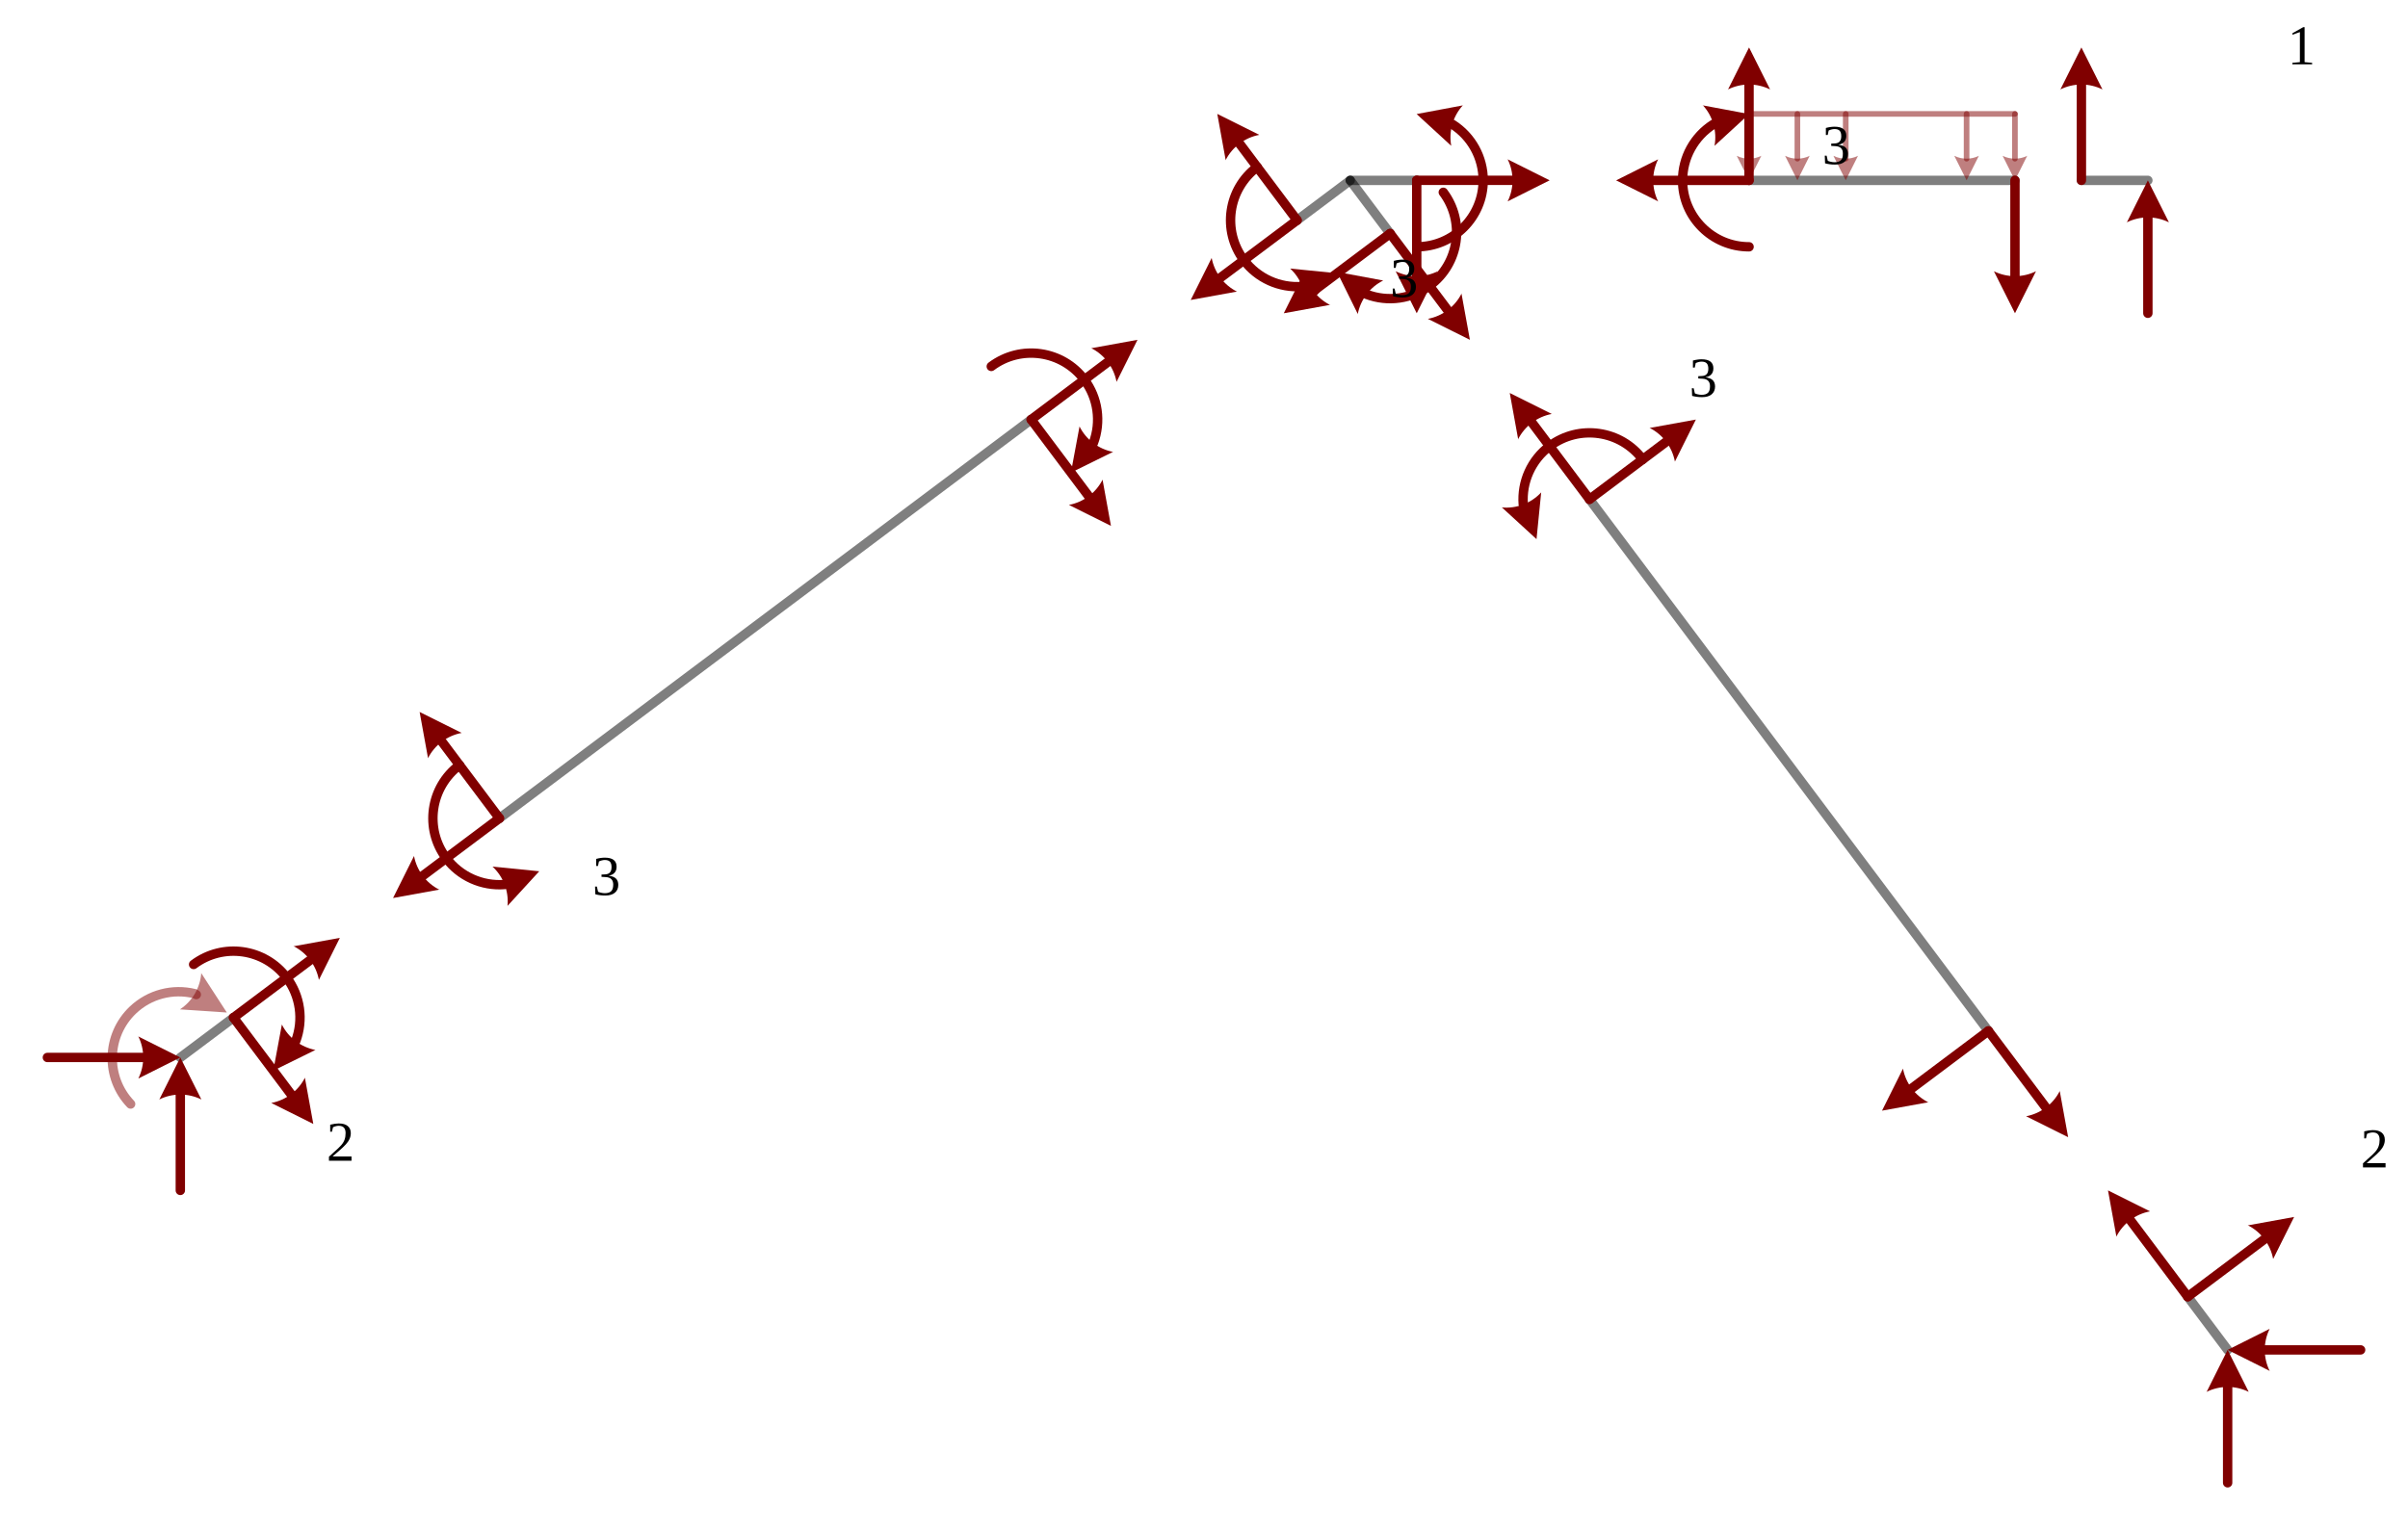
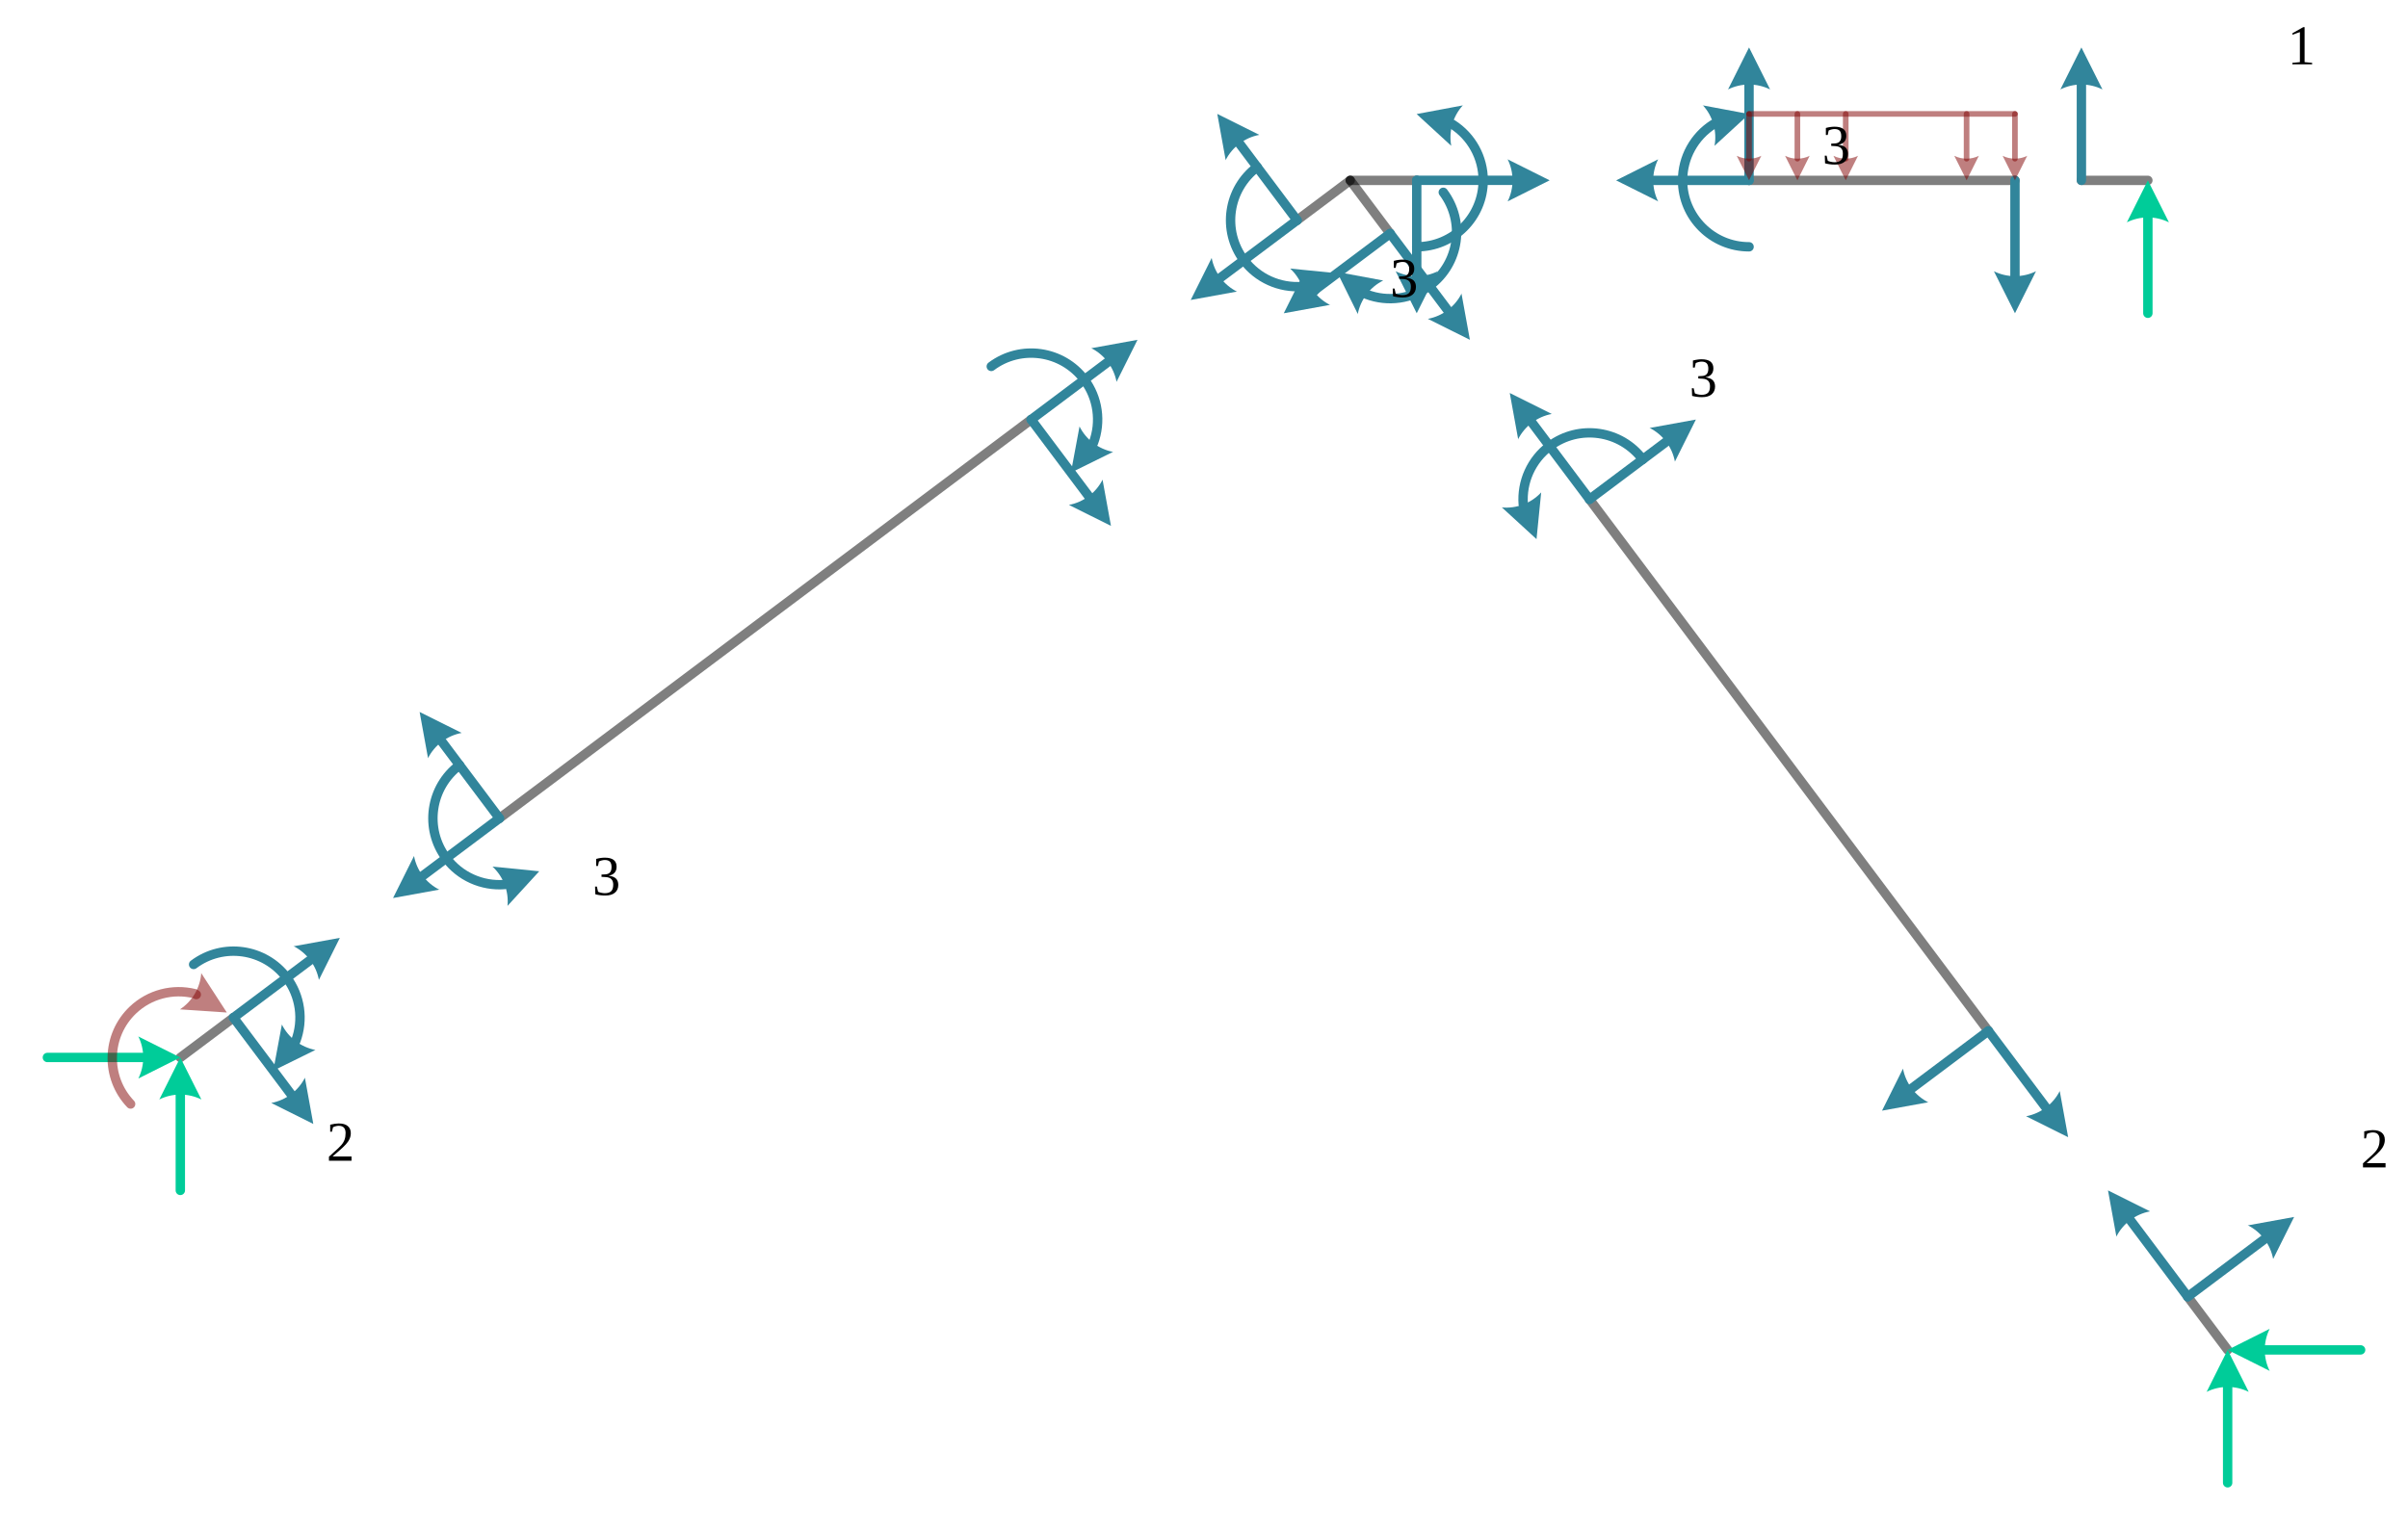
- <svg xmlns="http://www.w3.org/2000/svg" xmlns:ns1="http://schemas.microsoft.com/visio/2003/SVGExtensions/" xmlns:xlink="http://www.w3.org/1999/xlink" width="7.131in" height="4.533in" viewBox="0 0 513.442 326.356" xml:space="preserve" color-interpolation-filters="sRGB" class="st12">
+ <svg xmlns="http://www.w3.org/2000/svg" xmlns:ns1="http://schemas.microsoft.com/visio/2003/SVGExtensions/" xmlns:xlink="http://www.w3.org/1999/xlink" width="7.131in" height="4.533in" viewBox="0 0 513.442 326.356" xml:space="preserve" color-interpolation-filters="sRGB" class="st14">
  <ns1:documentProperties ns1:langID="1043" ns1:metric="true" ns1:viewMarkup="false" />
  <style type="text/css">
	
		.st1 {fill:none;stroke:none;stroke-linecap:round;stroke-linejoin:round;stroke-width:0.75}
		.st2 {fill:#000000;font-family:Times New Roman;font-size:1em}
		.st3 {stroke:#000000;stroke-linecap:round;stroke-linejoin:round;stroke-opacity:0.5;stroke-width:2}
- 		.st4 {marker-start:url(#mrkr5-36);stroke:#800000;stroke-linecap:round;stroke-linejoin:round;stroke-width:2}
- 		.st5 {fill:#800000;fill-opacity:1;stroke:#800000;stroke-opacity:1;stroke-width:0.442}
- 		.st6 {marker-end:url(#mrkr5-122);stroke:#800000;stroke-linecap:round;stroke-linejoin:round;stroke-width:2}
- 		.st7 {marker-end:url(#mrkr5-195);stroke:#800000;stroke-linecap:round;stroke-linejoin:round;stroke-opacity:0.5;stroke-width:1.2}
- 		.st8 {fill:#800000;fill-opacity:0.5;stroke:#800000;stroke-opacity:0.5;stroke-width:0.455}
- 		.st9 {stroke:#800000;stroke-linecap:round;stroke-linejoin:round;stroke-opacity:0.5;stroke-width:1.2}
- 		.st10 {marker-end:url(#mrkr5-224);stroke:#800000;stroke-linecap:round;stroke-linejoin:round;stroke-opacity:0.5;stroke-width:2}
- 		.st11 {fill:#800000;fill-opacity:0.5;stroke:#800000;stroke-opacity:0.5;stroke-width:0.442}
- 		.st12 {fill:none;fill-rule:evenodd;font-size:12px;overflow:visible;stroke-linecap:square;stroke-miterlimit:3}
+ 		.st4 {marker-start:url(#mrkr5-36);stroke:#00cc99;stroke-linecap:round;stroke-linejoin:round;stroke-width:2}
+ 		.st5 {fill:#00cc99;fill-opacity:1;stroke:#00cc99;stroke-opacity:1;stroke-width:0.442}
+ 		.st6 {marker-start:url(#mrkr5-42);stroke:#31859b;stroke-linecap:round;stroke-linejoin:round;stroke-width:2}
+ 		.st7 {fill:#31859b;fill-opacity:1;stroke:#31859b;stroke-opacity:1;stroke-width:0.442}
+ 		.st8 {marker-end:url(#mrkr5-123);stroke:#31859b;stroke-linecap:round;stroke-linejoin:round;stroke-width:2}
+ 		.st9 {marker-end:url(#mrkr5-196);stroke:#800000;stroke-linecap:round;stroke-linejoin:round;stroke-opacity:0.5;stroke-width:1.2}
+ 		.st10 {fill:#800000;fill-opacity:0.5;stroke:#800000;stroke-opacity:0.5;stroke-width:0.455}
+ 		.st11 {stroke:#800000;stroke-linecap:round;stroke-linejoin:round;stroke-opacity:0.5;stroke-width:1.2}
+ 		.st12 {marker-end:url(#mrkr5-225);stroke:#800000;stroke-linecap:round;stroke-linejoin:round;stroke-opacity:0.5;stroke-width:2}
+ 		.st13 {fill:#800000;fill-opacity:0.5;stroke:#800000;stroke-opacity:0.5;stroke-width:0.442}
+ 		.st14 {fill:none;fill-rule:evenodd;font-size:12px;overflow:visible;stroke-linecap:square;stroke-miterlimit:3}
	
	</style>
  <defs id="Markers">
    <g id="lend5">
      <path d="M 2 1 L 0 0 L 1.981 -0.993 C 1.672 -0.365 1.673 0.373 1.985 1 " style="stroke:none" />
    </g>
    <marker id="mrkr5-36" class="st5" ns1:arrowType="5" ns1:arrowSize="2" ns1:setback="3.775" refX="3.775" orient="auto" markerUnits="strokeWidth" overflow="visible">
      <use xlink:href="#lend5" transform="scale(2.26) " />
    </marker>
-     <marker id="mrkr5-122" class="st5" ns1:arrowType="5" ns1:arrowSize="2" ns1:setback="3.775" refX="-3.775" orient="auto" markerUnits="strokeWidth" overflow="visible">
+     <marker id="mrkr5-42" class="st7" ns1:arrowType="5" ns1:arrowSize="2" ns1:setback="3.775" refX="3.775" orient="auto" markerUnits="strokeWidth" overflow="visible">
+       <use xlink:href="#lend5" transform="scale(2.26) " />
+     </marker>
+     <marker id="mrkr5-123" class="st7" ns1:arrowType="5" ns1:arrowSize="2" ns1:setback="3.775" refX="-3.775" orient="auto" markerUnits="strokeWidth" overflow="visible">
      <use xlink:href="#lend5" transform="scale(-2.26,-2.26) " />
    </marker>
-     <marker id="mrkr5-195" class="st8" ns1:arrowType="5" ns1:arrowSize="0" ns1:setback="3.85" refX="-3.85" orient="auto" markerUnits="strokeWidth" overflow="visible">
+     <marker id="mrkr5-196" class="st10" ns1:arrowType="5" ns1:arrowSize="0" ns1:setback="3.85" refX="-3.85" orient="auto" markerUnits="strokeWidth" overflow="visible">
      <use xlink:href="#lend5" transform="scale(-2.2,-2.2) " />
    </marker>
-     <marker id="mrkr5-224" class="st11" ns1:arrowType="5" ns1:arrowSize="2" ns1:setback="3.775" refX="-3.775" orient="auto" markerUnits="strokeWidth" overflow="visible">
+     <marker id="mrkr5-225" class="st13" ns1:arrowType="5" ns1:arrowSize="2" ns1:setback="3.775" refX="-3.775" orient="auto" markerUnits="strokeWidth" overflow="visible">
      <use xlink:href="#lend5" transform="scale(-2.26,-2.26) " />
    </marker>
  </defs>
  <g ns1:mID="0" ns1:index="1" ns1:groupContext="foregroundPage">
    <ns1:pageProperties ns1:drawingScale="0.0393701" ns1:pageScale="0.0393701" ns1:drawingUnits="24" ns1:shadowOffsetX="8.50394" ns1:shadowOffsetY="-8.50394" />
-     <g id="shape2586-1" ns1:mID="2586" ns1:groupContext="shape" transform="translate(4.43774,-75.3039)">
+     <g id="shape382-1" ns1:mID="382" ns1:groupContext="shape" transform="translate(4.43774,-75.3039)">
      <ns1:textBlock ns1:margins="rect(4,4,4,4)" ns1:tabSpace="42.5197" />
      <ns1:textRect cx="14.173" cy="319.269" width="28.35" height="14.173" />
      <rect x="0" y="312.183" width="28.346" height="14.173" class="st1" />
      <text x="11.17" y="322.87" class="st2" ns1:langID="1043">
        <ns1:paragraph ns1:horizAlign="1" />
        <ns1:tabList />2</text>
    </g>
-     <g id="shape2646-4" ns1:mID="2646" ns1:groupContext="shape" transform="translate(80.7503,-214.127) rotate(-36.8699)">
-       <path d="M0 326.36 L14.17 326.36" class="st3" />
-     </g>
-     <g id="shape2647-7" ns1:mID="2647" ns1:groupContext="shape" transform="translate(548.987,-157.36) rotate(53.1301)">
-       <path d="M0 326.36 L14.17 326.36" class="st3" />
-     </g>
-     <g id="shape2648-10" ns1:mID="2648" ns1:groupContext="shape" transform="translate(287.902,-287.902)">
-       <path d="M0 326.36 L14.17 326.36" class="st3" />
-     </g>
-     <g id="shape2649-13" ns1:mID="2649" ns1:groupContext="shape" transform="translate(372.942,-287.902)">
+     <g id="shape383-4" ns1:mID="383" ns1:groupContext="shape" transform="translate(80.7503,-214.127) rotate(-36.8699)">
+       <path d="M0 326.36 L14.17 326.36" class="st3" />
+     </g>
+     <g id="shape384-7" ns1:mID="384" ns1:groupContext="shape" transform="translate(548.987,-157.36) rotate(53.1301)">
+       <path d="M0 326.36 L14.17 326.36" class="st3" />
+     </g>
+     <g id="shape385-10" ns1:mID="385" ns1:groupContext="shape" transform="translate(287.902,-287.902)">
+       <path d="M0 326.36 L14.17 326.36" class="st3" />
+     </g>
+     <g id="shape386-13" ns1:mID="386" ns1:groupContext="shape" transform="translate(372.942,-287.902)">
      <path d="M0 326.36 L56.69 326.36" class="st3" />
    </g>
-     <g id="shape2650-16" ns1:mID="2650" ns1:groupContext="shape" transform="translate(443.808,-287.902)">
-       <path d="M0 326.36 L14.17 326.36" class="st3" />
-     </g>
-     <g id="shape2652-19" ns1:mID="2652" ns1:groupContext="shape" transform="translate(600.011,-89.3285) rotate(53.1301)">
+     <g id="shape387-16" ns1:mID="387" ns1:groupContext="shape" transform="translate(443.808,-287.902)">
+       <path d="M0 326.36 L14.17 326.36" class="st3" />
+     </g>
+     <g id="shape388-19" ns1:mID="388" ns1:groupContext="shape" transform="translate(600.011,-89.3285) rotate(53.1301)">
      <path d="M0 326.36 L141.73 326.36" class="st3" />
    </g>
-     <g id="shape2653-22" ns1:mID="2653" ns1:groupContext="shape" transform="translate(727.57,80.7503) rotate(53.1301)">
-       <path d="M0 326.36 L14.17 326.36" class="st3" />
-     </g>
-     <g id="shape2654-25" ns1:mID="2654" ns1:groupContext="shape" transform="translate(-89.3285,-86.5682) rotate(-36.8699)">
+     <g id="shape389-22" ns1:mID="389" ns1:groupContext="shape" transform="translate(727.57,80.7503) rotate(53.1301)">
+       <path d="M0 326.36 L14.17 326.36" class="st3" />
+     </g>
+     <g id="shape390-25" ns1:mID="390" ns1:groupContext="shape" transform="translate(-89.3285,-86.5682) rotate(-36.8699)">
      <path d="M0 326.36 L141.73 326.36" class="st3" />
    </g>
-     <g id="shape2657-28" ns1:mID="2657" ns1:groupContext="shape" transform="translate(-157.36,-35.5446) rotate(-36.8699)">
-       <path d="M0 326.36 L14.17 326.36" class="st3" />
-     </g>
-     <g id="shape2658-31" ns1:mID="2658" ns1:groupContext="shape" transform="translate(784.337,38.4535) rotate(90)">
-       <path d="M7.55 326.36 L7.91 326.36 L28.35 326.36" class="st4" />
-     </g>
-     <g id="shape2659-37" ns1:mID="2659" ns1:groupContext="shape" transform="translate(103.279,66.7999) rotate(-90)">
-       <path d="M7.55 326.36 L7.91 326.36 L28.35 326.36" class="st4" />
-     </g>
-     <g id="shape2660-42" ns1:mID="2660" ns1:groupContext="shape" transform="translate(770.164,10.107) rotate(90)">
-       <path d="M7.55 326.36 L7.91 326.36 L28.35 326.36" class="st4" />
-     </g>
-     <g id="shape2661-47" ns1:mID="2661" ns1:groupContext="shape" transform="translate(344.595,-287.902)">
-       <path d="M7.55 326.36 L7.91 326.36 L28.35 326.36" class="st4" />
-     </g>
-     <g id="shape2662-52" ns1:mID="2662" ns1:groupContext="shape" transform="translate(330.422,364.809) rotate(180)">
-       <path d="M7.55 326.36 L7.91 326.36 L28.35 326.36" class="st4" />
-     </g>
-     <g id="shape2664-57" ns1:mID="2664" ns1:groupContext="shape" transform="translate(583.003,-112.006) rotate(53.1301)">
-       <path d="M7.55 326.36 L7.91 326.36 L28.35 326.36" class="st4" />
-     </g>
-     <g id="shape2666-62" ns1:mID="2666" ns1:groupContext="shape" transform="translate(710.562,58.0731) rotate(53.1301)">
-       <path d="M7.55 326.36 L7.91 326.36 L28.35 326.36" class="st4" />
-     </g>
-     <g id="shape2667-67" ns1:mID="2667" ns1:groupContext="shape" transform="translate(179.889,438.361) rotate(-126.87)">
-       <path d="M7.55 326.36 L7.91 326.36 L28.35 326.36" class="st4" />
-     </g>
-     <g id="shape2668-72" ns1:mID="2668" ns1:groupContext="shape" transform="translate(52.3295,268.283) rotate(-126.87)">
-       <path d="M7.55 326.36 L7.91 326.36 L28.35 326.36" class="st4" />
-     </g>
-     <g id="shape2669-77" ns1:mID="2669" ns1:groupContext="shape" transform="translate(58.0731,-197.119) rotate(-36.8699)">
-       <path d="M7.55 326.36 L7.91 326.36 L28.35 326.36" class="st4" />
-     </g>
-     <g id="shape2670-82" ns1:mID="2670" ns1:groupContext="shape" transform="translate(-112.006,-69.5603) rotate(-36.8699)">
-       <path d="M7.55 326.36 L7.91 326.36 L28.35 326.36" class="st4" />
-     </g>
-     <g id="shape2671-87" ns1:mID="2671" ns1:groupContext="shape" transform="translate(268.283,461.113) rotate(143.13)">
-       <path d="M7.55 326.36 L7.91 326.36 L28.35 326.36" class="st4" />
-     </g>
-     <g id="shape2673-92" ns1:mID="2673" ns1:groupContext="shape" transform="translate(438.361,333.554) rotate(143.13)">
-       <path d="M7.55 326.36 L7.91 326.36 L28.35 326.36" class="st4" />
-     </g>
-     <g id="shape2674-97" ns1:mID="2674" ns1:groupContext="shape" transform="translate(801.345,287.902) rotate(90)">
-       <path d="M7.55 326.36 L7.91 326.36 L28.35 326.36" class="st4" />
-     </g>
-     <g id="shape2675-102" ns1:mID="2675" ns1:groupContext="shape" transform="translate(474.989,-38.4535)">
-       <path d="M7.55 326.36 L7.91 326.36 L28.35 326.36" class="st4" />
-     </g>
-     <g id="shape2676-107" ns1:mID="2676" ns1:groupContext="shape" transform="translate(364.809,225.54) rotate(90)">
-       <path d="M7.55 326.36 L7.91 326.36 L28.35 326.36" class="st4" />
-     </g>
-     <g id="shape2677-112" ns1:mID="2677" ns1:groupContext="shape" transform="translate(38.4535,551.896) rotate(180)">
-       <path d="M7.55 326.36 L7.91 326.36 L28.35 326.36" class="st4" />
-     </g>
-     <g id="shape2678-117" ns1:mID="2678" ns1:groupContext="shape" transform="translate(46.5859,52.6267) rotate(-90)">
-       <path d="M-0 326.36 A14.173 14.173 0 0 1 14.17 312.18 A14.173 14.173 0 0 1 26.14 318.76 L26.24 319.11" class="st6" />
-     </g>
-     <g id="shape2679-123" ns1:mID="2679" ns1:groupContext="shape" transform="translate(628.431,52.6267) rotate(90) scale(-1,1)">
-       <path d="M-0 326.36 A14.173 14.173 0 0 1 14.17 312.18 A14.173 14.173 0 0 1 26.14 318.76 L26.24 319.11" class="st6" />
-     </g>
-     <g id="shape2680-128" ns1:mID="2680" ns1:groupContext="shape" transform="translate(699.297,10.107) rotate(90)">
-       <path d="M7.55 326.36 L7.91 326.36 L28.35 326.36" class="st4" />
-     </g>
-     <g id="shape2681-133" ns1:mID="2681" ns1:groupContext="shape" transform="translate(-24.2802,66.7999) rotate(-90)">
-       <path d="M7.55 326.36 L7.91 326.36 L28.35 326.36" class="st4" />
-     </g>
-     <g id="shape2682-138" ns1:mID="2682" ns1:groupContext="shape" transform="translate(77.9156,-194.285) rotate(-36.8699)">
-       <path d="M7.55 326.36 L7.91 326.36 L28.35 326.36" class="st4" />
-     </g>
-     <g id="shape2684-143" ns1:mID="2684" ns1:groupContext="shape" transform="translate(520.64,-171.533) rotate(53.1301)">
-       <path d="M7.55 326.36 L7.91 326.36 L28.35 326.36" class="st4" />
-     </g>
-     <g id="shape2685-148" ns1:mID="2685" ns1:groupContext="shape" transform="translate(557.417,350.562) rotate(143.13)">
-       <path d="M7.55 326.36 L7.91 326.36 L28.35 326.36" class="st4" />
-     </g>
-     <g id="shape2686-153" ns1:mID="2686" ns1:groupContext="shape" transform="translate(503.558,302.089) rotate(143.13)">
-       <path d="M-0 326.36 A14.173 14.173 0 0 1 14.17 312.18 A14.173 14.173 0 0 1 26.14 318.76 L26.24 319.11" class="st6" />
-     </g>
-     <g id="shape2687-158" ns1:mID="2687" ns1:groupContext="shape" transform="translate(154.451,-163.104) rotate(-36.8699) scale(-1,1)">
-       <path d="M-0 326.36 A14.173 14.173 0 0 1 14.17 312.18 A14.173 14.173 0 0 1 26.14 318.76 L26.24 319.11" class="st6" />
-     </g>
-     <g id="shape2688-163" ns1:mID="2688" ns1:groupContext="shape" transform="translate(6.97518,231.432) rotate(53.1301) scale(1,-1)">
-       <path d="M-0 326.36 A14.173 14.173 0 0 1 14.17 312.18 A14.173 14.173 0 0 1 26.14 318.76 L26.24 319.11" class="st6" />
-     </g>
-     <g id="shape2689-168" ns1:mID="2689" ns1:groupContext="shape" transform="translate(472.451,-117.675) rotate(53.1301)">
-       <path d="M-0 326.36 A14.173 14.173 0 0 1 14.17 312.18 A14.173 14.173 0 0 1 26.14 318.76 L26.24 319.11" class="st6" />
-     </g>
-     <g id="shape2690-173" ns1:mID="2690" ns1:groupContext="shape" transform="translate(-194.285,435.527) rotate(-126.87)">
-       <path d="M7.55 326.36 L7.91 326.36 L28.35 326.36" class="st4" />
-     </g>
-     <g id="shape2691-178" ns1:mID="2691" ns1:groupContext="shape" transform="translate(350.562,-43.9742) rotate(53.1301)">
-       <path d="M7.55 326.36 L7.91 326.36 L28.35 326.36" class="st4" />
-     </g>
-     <g id="shape2692-183" ns1:mID="2692" ns1:groupContext="shape" transform="translate(-24.2059,307.968) rotate(-126.87)">
-       <path d="M7.55 326.36 L7.91 326.36 L28.35 326.36" class="st4" />
-     </g>
-     <g id="group2733-188" transform="translate(372.942,-287.902)" ns1:mID="2733" ns1:groupContext="group">
-       <g id="group2734-189" ns1:mID="2734" ns1:groupContext="group">
-         <g id="shape2735-190" ns1:mID="2735" ns1:groupContext="shape" transform="translate(326.356,312.183) rotate(90)">
-           <path d="M0 326.36 L9.55 326.36" class="st7" />
-         </g>
-         <g id="shape2736-196" ns1:mID="2736" ns1:groupContext="shape" transform="translate(3.9968E-15,-14.1732)">
-           <path d="M0 326.36 L56.69 326.36" class="st9" />
-         </g>
-         <g id="shape2737-199" ns1:mID="2737" ns1:groupContext="shape" transform="translate(336.664,312.183) rotate(90)">
-           <path d="M0 326.36 L9.55 326.36" class="st7" />
-         </g>
-         <g id="shape2738-204" ns1:mID="2738" ns1:groupContext="shape" transform="translate(346.971,312.183) rotate(90)">
-           <path d="M0 326.36 L9.55 326.36" class="st7" />
-         </g>
-         <g id="shape2739-209" ns1:mID="2739" ns1:groupContext="shape" transform="translate(383.049,312.183) rotate(90)">
-           <path d="M0 326.36 L9.55 326.36" class="st7" />
-         </g>
-         <g id="shape2740-214" ns1:mID="2740" ns1:groupContext="shape" transform="translate(372.741,312.183) rotate(90)">
-           <path d="M0 326.36 L9.55 326.36" class="st7" />
+     <g id="shape391-28" ns1:mID="391" ns1:groupContext="shape" transform="translate(-157.36,-35.5446) rotate(-36.8699)">
+       <path d="M0 326.36 L14.17 326.36" class="st3" />
+     </g>
+     <g id="shape392-31" ns1:mID="392" ns1:groupContext="shape" transform="translate(784.337,38.4535) rotate(90)">
+       <path d="M7.55 326.36 L7.91 326.36 L28.35 326.36" class="st4" />
+     </g>
+     <g id="shape393-37" ns1:mID="393" ns1:groupContext="shape" transform="translate(103.279,66.7999) rotate(-90)">
+       <path d="M7.55 326.36 L7.91 326.36 L28.35 326.36" class="st6" />
+     </g>
+     <g id="shape394-43" ns1:mID="394" ns1:groupContext="shape" transform="translate(770.164,10.107) rotate(90)">
+       <path d="M7.55 326.36 L7.91 326.36 L28.35 326.36" class="st6" />
+     </g>
+     <g id="shape395-48" ns1:mID="395" ns1:groupContext="shape" transform="translate(344.595,-287.902)">
+       <path d="M7.55 326.36 L7.91 326.36 L28.35 326.36" class="st6" />
+     </g>
+     <g id="shape396-53" ns1:mID="396" ns1:groupContext="shape" transform="translate(330.422,364.809) rotate(180)">
+       <path d="M7.55 326.36 L7.91 326.36 L28.35 326.36" class="st6" />
+     </g>
+     <g id="shape397-58" ns1:mID="397" ns1:groupContext="shape" transform="translate(583.003,-112.006) rotate(53.1301)">
+       <path d="M7.55 326.36 L7.91 326.36 L28.35 326.36" class="st6" />
+     </g>
+     <g id="shape398-63" ns1:mID="398" ns1:groupContext="shape" transform="translate(710.562,58.0731) rotate(53.1301)">
+       <path d="M7.55 326.36 L7.91 326.36 L28.35 326.36" class="st6" />
+     </g>
+     <g id="shape399-68" ns1:mID="399" ns1:groupContext="shape" transform="translate(179.889,438.361) rotate(-126.87)">
+       <path d="M7.55 326.36 L7.91 326.36 L28.35 326.36" class="st6" />
+     </g>
+     <g id="shape400-73" ns1:mID="400" ns1:groupContext="shape" transform="translate(52.3295,268.283) rotate(-126.87)">
+       <path d="M7.55 326.36 L7.91 326.36 L28.35 326.36" class="st6" />
+     </g>
+     <g id="shape401-78" ns1:mID="401" ns1:groupContext="shape" transform="translate(58.0731,-197.119) rotate(-36.8699)">
+       <path d="M7.55 326.36 L7.91 326.36 L28.35 326.36" class="st6" />
+     </g>
+     <g id="shape402-83" ns1:mID="402" ns1:groupContext="shape" transform="translate(-112.006,-69.5603) rotate(-36.8699)">
+       <path d="M7.55 326.36 L7.91 326.36 L28.35 326.36" class="st6" />
+     </g>
+     <g id="shape403-88" ns1:mID="403" ns1:groupContext="shape" transform="translate(268.283,461.113) rotate(143.13)">
+       <path d="M7.55 326.36 L7.91 326.36 L28.35 326.36" class="st6" />
+     </g>
+     <g id="shape404-93" ns1:mID="404" ns1:groupContext="shape" transform="translate(438.361,333.554) rotate(143.13)">
+       <path d="M7.55 326.36 L7.91 326.36 L28.35 326.36" class="st6" />
+     </g>
+     <g id="shape405-98" ns1:mID="405" ns1:groupContext="shape" transform="translate(801.345,287.902) rotate(90)">
+       <path d="M7.55 326.36 L7.91 326.36 L28.35 326.36" class="st4" />
+     </g>
+     <g id="shape406-103" ns1:mID="406" ns1:groupContext="shape" transform="translate(474.989,-38.4535)">
+       <path d="M7.55 326.36 L7.91 326.36 L28.35 326.36" class="st4" />
+     </g>
+     <g id="shape407-108" ns1:mID="407" ns1:groupContext="shape" transform="translate(364.809,225.54) rotate(90)">
+       <path d="M7.55 326.36 L7.91 326.36 L28.35 326.36" class="st4" />
+     </g>
+     <g id="shape408-113" ns1:mID="408" ns1:groupContext="shape" transform="translate(38.4535,551.896) rotate(180)">
+       <path d="M7.55 326.36 L7.91 326.36 L28.35 326.36" class="st4" />
+     </g>
+     <g id="shape409-118" ns1:mID="409" ns1:groupContext="shape" transform="translate(46.5859,52.6267) rotate(-90)">
+       <path d="M-0 326.36 A14.173 14.173 0 0 1 14.17 312.18 A14.173 14.173 0 0 1 26.14 318.76 L26.24 319.11" class="st8" />
+     </g>
+     <g id="shape410-124" ns1:mID="410" ns1:groupContext="shape" transform="translate(628.431,52.6267) rotate(90) scale(-1,1)">
+       <path d="M-0 326.36 A14.173 14.173 0 0 1 14.17 312.18 A14.173 14.173 0 0 1 26.14 318.76 L26.24 319.11" class="st8" />
+     </g>
+     <g id="shape411-129" ns1:mID="411" ns1:groupContext="shape" transform="translate(699.297,10.107) rotate(90)">
+       <path d="M7.55 326.36 L7.91 326.36 L28.35 326.36" class="st6" />
+     </g>
+     <g id="shape412-134" ns1:mID="412" ns1:groupContext="shape" transform="translate(-24.2802,66.7999) rotate(-90)">
+       <path d="M7.55 326.36 L7.91 326.36 L28.35 326.36" class="st6" />
+     </g>
+     <g id="shape413-139" ns1:mID="413" ns1:groupContext="shape" transform="translate(77.9156,-194.285) rotate(-36.8699)">
+       <path d="M7.55 326.36 L7.91 326.36 L28.35 326.36" class="st6" />
+     </g>
+     <g id="shape414-144" ns1:mID="414" ns1:groupContext="shape" transform="translate(520.64,-171.533) rotate(53.1301)">
+       <path d="M7.55 326.36 L7.91 326.36 L28.35 326.36" class="st6" />
+     </g>
+     <g id="shape415-149" ns1:mID="415" ns1:groupContext="shape" transform="translate(557.417,350.562) rotate(143.13)">
+       <path d="M7.55 326.36 L7.91 326.36 L28.35 326.36" class="st6" />
+     </g>
+     <g id="shape416-154" ns1:mID="416" ns1:groupContext="shape" transform="translate(503.558,302.089) rotate(143.13)">
+       <path d="M-0 326.36 A14.173 14.173 0 0 1 14.17 312.18 A14.173 14.173 0 0 1 26.14 318.76 L26.24 319.11" class="st8" />
+     </g>
+     <g id="shape417-159" ns1:mID="417" ns1:groupContext="shape" transform="translate(154.451,-163.104) rotate(-36.8699) scale(-1,1)">
+       <path d="M-0 326.36 A14.173 14.173 0 0 1 14.17 312.18 A14.173 14.173 0 0 1 26.14 318.76 L26.24 319.11" class="st8" />
+     </g>
+     <g id="shape418-164" ns1:mID="418" ns1:groupContext="shape" transform="translate(6.97518,231.432) rotate(53.1301) scale(1,-1)">
+       <path d="M-0 326.36 A14.173 14.173 0 0 1 14.17 312.18 A14.173 14.173 0 0 1 26.14 318.76 L26.24 319.11" class="st8" />
+     </g>
+     <g id="shape419-169" ns1:mID="419" ns1:groupContext="shape" transform="translate(472.451,-117.675) rotate(53.1301)">
+       <path d="M-0 326.36 A14.173 14.173 0 0 1 14.17 312.18 A14.173 14.173 0 0 1 26.14 318.76 L26.24 319.11" class="st8" />
+     </g>
+     <g id="shape420-174" ns1:mID="420" ns1:groupContext="shape" transform="translate(-194.285,435.527) rotate(-126.87)">
+       <path d="M7.55 326.36 L7.91 326.36 L28.35 326.36" class="st6" />
+     </g>
+     <g id="shape421-179" ns1:mID="421" ns1:groupContext="shape" transform="translate(350.562,-43.9742) rotate(53.1301)">
+       <path d="M7.55 326.36 L7.91 326.36 L28.35 326.36" class="st6" />
+     </g>
+     <g id="shape422-184" ns1:mID="422" ns1:groupContext="shape" transform="translate(-24.2059,307.968) rotate(-126.87)">
+       <path d="M7.55 326.36 L7.91 326.36 L28.35 326.36" class="st6" />
+     </g>
+     <g id="group423-189" transform="translate(372.942,-287.902)" ns1:mID="423" ns1:groupContext="group">
+       <g id="group424-190" ns1:mID="424" ns1:groupContext="group">
+         <g id="shape425-191" ns1:mID="425" ns1:groupContext="shape" transform="translate(326.356,312.183) rotate(90)">
+           <path d="M0 326.36 L9.55 326.36" class="st9" />
+         </g>
+         <g id="shape426-197" ns1:mID="426" ns1:groupContext="shape" transform="translate(3.9968E-15,-14.1732)">
+           <path d="M0 326.36 L56.69 326.36" class="st11" />
+         </g>
+         <g id="shape427-200" ns1:mID="427" ns1:groupContext="shape" transform="translate(336.664,312.183) rotate(90)">
+           <path d="M0 326.36 L9.55 326.36" class="st9" />
+         </g>
+         <g id="shape428-205" ns1:mID="428" ns1:groupContext="shape" transform="translate(346.971,312.183) rotate(90)">
+           <path d="M0 326.36 L9.55 326.36" class="st9" />
+         </g>
+         <g id="shape429-210" ns1:mID="429" ns1:groupContext="shape" transform="translate(383.049,312.183) rotate(90)">
+           <path d="M0 326.36 L9.55 326.36" class="st9" />
+         </g>
+         <g id="shape430-215" ns1:mID="430" ns1:groupContext="shape" transform="translate(372.741,312.183) rotate(90)">
+           <path d="M0 326.36 L9.55 326.36" class="st9" />
        </g>
      </g>
    </g>
-     <g id="shape2741-219" ns1:mID="2741" ns1:groupContext="shape" transform="translate(-197.214,-0.876333) rotate(-43.6)">
-       <path d="M-0 326.36 A14.173 14.173 0 0 1 14.17 312.18 A14.173 14.173 0 0 1 26.14 318.76 L26.24 319.11" class="st10" />
-     </g>
-     <g id="shape2742-225" ns1:mID="2742" ns1:groupContext="shape" transform="translate(-163.104,358.991) rotate(53.1301) scale(1,-1)">
-       <path d="M-0 326.36 A14.173 14.173 0 0 1 14.17 312.18 A14.173 14.173 0 0 1 26.14 318.76 L26.24 319.11" class="st6" />
-     </g>
-     <g id="shape2743-230" ns1:mID="2743" ns1:groupContext="shape" transform="translate(302.373,9.8841) rotate(53.1301)">
-       <path d="M-0 326.36 A14.173 14.173 0 0 1 14.17 312.18 A14.173 14.173 0 0 1 26.14 318.76 L26.24 319.11" class="st6" />
-     </g>
-     <g id="shape2795-235" ns1:mID="2795" ns1:groupContext="shape" transform="translate(61.1307,-131.997)">
-       <ns1:textBlock ns1:margins="rect(4,4,4,4)" ns1:tabSpace="42.5197" />
-       <ns1:textRect cx="14.173" cy="319.269" width="28.35" height="14.173" />
-       <rect x="0" y="312.183" width="28.346" height="14.173" class="st1" />
-       <text x="11.17" y="322.87" class="st2" ns1:langID="1043">
-         <ns1:paragraph ns1:horizAlign="1" />
-         <ns1:tabList />3</text>
-     </g>
-     <g id="shape2796-238" ns1:mID="2796" ns1:groupContext="shape" transform="translate(231.209,-259.556)">
-       <ns1:textBlock ns1:margins="rect(4,4,4,4)" ns1:tabSpace="42.5197" />
-       <ns1:textRect cx="14.173" cy="319.269" width="28.35" height="14.173" />
-       <rect x="0" y="312.183" width="28.346" height="14.173" class="st1" />
-       <text x="11.17" y="322.87" class="st2" ns1:langID="1043">
-         <ns1:paragraph ns1:horizAlign="1" />
-         <ns1:tabList />3</text>
-     </g>
-     <g id="shape2797-241" ns1:mID="2797" ns1:groupContext="shape" transform="translate(323.335,-287.902)">
-       <ns1:textBlock ns1:margins="rect(4,4,4,4)" ns1:tabSpace="42.5197" />
-       <ns1:textRect cx="14.173" cy="319.269" width="28.35" height="14.173" />
-       <rect x="0" y="312.183" width="28.346" height="14.173" class="st1" />
-       <text x="11.17" y="322.87" class="st2" ns1:langID="1043">
-         <ns1:paragraph ns1:horizAlign="1" />
-         <ns1:tabList />3</text>
-     </g>
-     <g id="shape2798-244" ns1:mID="2798" ns1:groupContext="shape" transform="translate(294.989,-238.296)">
-       <ns1:textBlock ns1:margins="rect(4,4,4,4)" ns1:tabSpace="42.5197" />
-       <ns1:textRect cx="14.173" cy="319.269" width="28.35" height="14.173" />
-       <rect x="0" y="312.183" width="28.346" height="14.173" class="st1" />
-       <text x="11.17" y="322.87" class="st2" ns1:langID="1043">
-         <ns1:paragraph ns1:horizAlign="1" />
-         <ns1:tabList />3</text>
-     </g>
-     <g id="shape2799-247" ns1:mID="2799" ns1:groupContext="shape" transform="translate(422.548,-309.162)">
+     <g id="shape431-220" ns1:mID="431" ns1:groupContext="shape" transform="translate(-197.214,-0.876333) rotate(-43.6)">
+       <path d="M-0 326.36 A14.173 14.173 0 0 1 14.17 312.18 A14.173 14.173 0 0 1 26.14 318.76 L26.24 319.11" class="st12" />
+     </g>
+     <g id="shape432-226" ns1:mID="432" ns1:groupContext="shape" transform="translate(-163.104,358.991) rotate(53.1301) scale(1,-1)">
+       <path d="M-0 326.36 A14.173 14.173 0 0 1 14.17 312.18 A14.173 14.173 0 0 1 26.14 318.76 L26.24 319.11" class="st8" />
+     </g>
+     <g id="shape433-231" ns1:mID="433" ns1:groupContext="shape" transform="translate(302.373,9.8841) rotate(53.1301)">
+       <path d="M-0 326.36 A14.173 14.173 0 0 1 14.17 312.18 A14.173 14.173 0 0 1 26.14 318.76 L26.24 319.11" class="st8" />
+     </g>
+     <g id="shape434-236" ns1:mID="434" ns1:groupContext="shape" transform="translate(61.1307,-131.997)">
+       <ns1:textBlock ns1:margins="rect(4,4,4,4)" ns1:tabSpace="42.5197" />
+       <ns1:textRect cx="14.173" cy="319.269" width="28.35" height="14.173" />
+       <rect x="0" y="312.183" width="28.346" height="14.173" class="st1" />
+       <text x="11.17" y="322.87" class="st2" ns1:langID="1043">
+         <ns1:paragraph ns1:horizAlign="1" />
+         <ns1:tabList />3</text>
+     </g>
+     <g id="shape435-239" ns1:mID="435" ns1:groupContext="shape" transform="translate(231.209,-259.556)">
+       <ns1:textBlock ns1:margins="rect(4,4,4,4)" ns1:tabSpace="42.5197" />
+       <ns1:textRect cx="14.173" cy="319.269" width="28.35" height="14.173" />
+       <rect x="0" y="312.183" width="28.346" height="14.173" class="st1" />
+       <text x="11.17" y="322.87" class="st2" ns1:langID="1043">
+         <ns1:paragraph ns1:horizAlign="1" />
+         <ns1:tabList />3</text>
+     </g>
+     <g id="shape436-242" ns1:mID="436" ns1:groupContext="shape" transform="translate(323.335,-287.902)">
+       <ns1:textBlock ns1:margins="rect(4,4,4,4)" ns1:tabSpace="42.5197" />
+       <ns1:textRect cx="14.173" cy="319.269" width="28.35" height="14.173" />
+       <rect x="0" y="312.183" width="28.346" height="14.173" class="st1" />
+       <text x="11.17" y="322.87" class="st2" ns1:langID="1043">
+         <ns1:paragraph ns1:horizAlign="1" />
+         <ns1:tabList />3</text>
+     </g>
+     <g id="shape437-245" ns1:mID="437" ns1:groupContext="shape" transform="translate(294.989,-238.296)">
+       <ns1:textBlock ns1:margins="rect(4,4,4,4)" ns1:tabSpace="42.5197" />
+       <ns1:textRect cx="14.173" cy="319.269" width="28.35" height="14.173" />
+       <rect x="0" y="312.183" width="28.346" height="14.173" class="st1" />
+       <text x="11.17" y="322.87" class="st2" ns1:langID="1043">
+         <ns1:paragraph ns1:horizAlign="1" />
+         <ns1:tabList />3</text>
+     </g>
+     <g id="shape438-248" ns1:mID="438" ns1:groupContext="shape" transform="translate(422.548,-309.162)">
      <ns1:textBlock ns1:margins="rect(4,4,4,4)" ns1:tabSpace="42.5197" />
      <ns1:textRect cx="14.173" cy="319.269" width="28.35" height="14.173" />
      <rect x="0" y="312.183" width="28.346" height="14.173" class="st1" />
      <text x="11.17" y="322.87" class="st2" ns1:langID="1043">
        <ns1:paragraph ns1:horizAlign="1" />
        <ns1:tabList />1</text>
    </g>
-     <g id="shape2800-250" ns1:mID="2800" ns1:groupContext="shape" transform="translate(457.981,-263.826)">
+     <g id="shape439-251" ns1:mID="439" ns1:groupContext="shape" transform="translate(457.981,-263.826)">
      <ns1:textBlock ns1:margins="rect(4,4,4,4)" ns1:tabSpace="42.5197" />
      <ns1:textRect cx="14.173" cy="319.269" width="28.35" height="14.173" />
      <rect x="0" y="312.183" width="28.346" height="14.173" class="st1" />
      <text x="11.17" y="322.87" class="st2" ns1:langID="1043">
        <ns1:paragraph ns1:horizAlign="1" />
        <ns1:tabList />1</text>
    </g>
-     <g id="shape2801-253" ns1:mID="2801" ns1:groupContext="shape" transform="translate(438.139,-73.8865)">
+     <g id="shape440-254" ns1:mID="440" ns1:groupContext="shape" transform="translate(438.139,-73.8865)">
      <ns1:textBlock ns1:margins="rect(4,4,4,4)" ns1:tabSpace="42.5197" />
      <ns1:textRect cx="14.173" cy="319.269" width="28.35" height="14.173" />
      <rect x="0" y="312.183" width="28.346" height="14.173" class="st1" />
      <text x="11.17" y="322.87" class="st2" ns1:langID="1043">
        <ns1:paragraph ns1:horizAlign="1" />
        <ns1:tabList />2</text>
    </g>
-     <g id="shape2802-256" ns1:mID="2802" ns1:groupContext="shape" transform="translate(205.475,-24.2059) rotate(-36.8699)">
-       <path d="M7.55 326.36 L7.91 326.36 L28.35 326.36" class="st4" />
-     </g>
-     <g id="shape2803-261" ns1:mID="2803" ns1:groupContext="shape" transform="translate(684.976,520.64) rotate(143.13)">
-       <path d="M7.55 326.36 L7.91 326.36 L28.35 326.36" class="st4" />
-     </g>
-     <g id="shape2804-266" ns1:mID="2804" ns1:groupContext="shape" transform="translate(477.824,-12.9416)">
+     <g id="shape441-257" ns1:mID="441" ns1:groupContext="shape" transform="translate(205.475,-24.2059) rotate(-36.8699)">
+       <path d="M7.55 326.36 L7.91 326.36 L28.35 326.36" class="st6" />
+     </g>
+     <g id="shape442-262" ns1:mID="442" ns1:groupContext="shape" transform="translate(684.976,520.64) rotate(143.13)">
+       <path d="M7.55 326.36 L7.91 326.36 L28.35 326.36" class="st6" />
+     </g>
+     <g id="shape443-267" ns1:mID="443" ns1:groupContext="shape" transform="translate(477.824,-12.9416)">
      <ns1:textBlock ns1:margins="rect(4,4,4,4)" ns1:tabSpace="42.5197" />
      <ns1:textRect cx="14.173" cy="319.269" width="28.35" height="14.173" />
      <rect x="0" y="312.183" width="28.346" height="14.173" class="st1" />
      <text x="11.17" y="322.87" class="st2" ns1:langID="1043">
        <ns1:paragraph ns1:horizAlign="1" />
        <ns1:tabList />2</text>
    </g>
  </g>
</svg>
